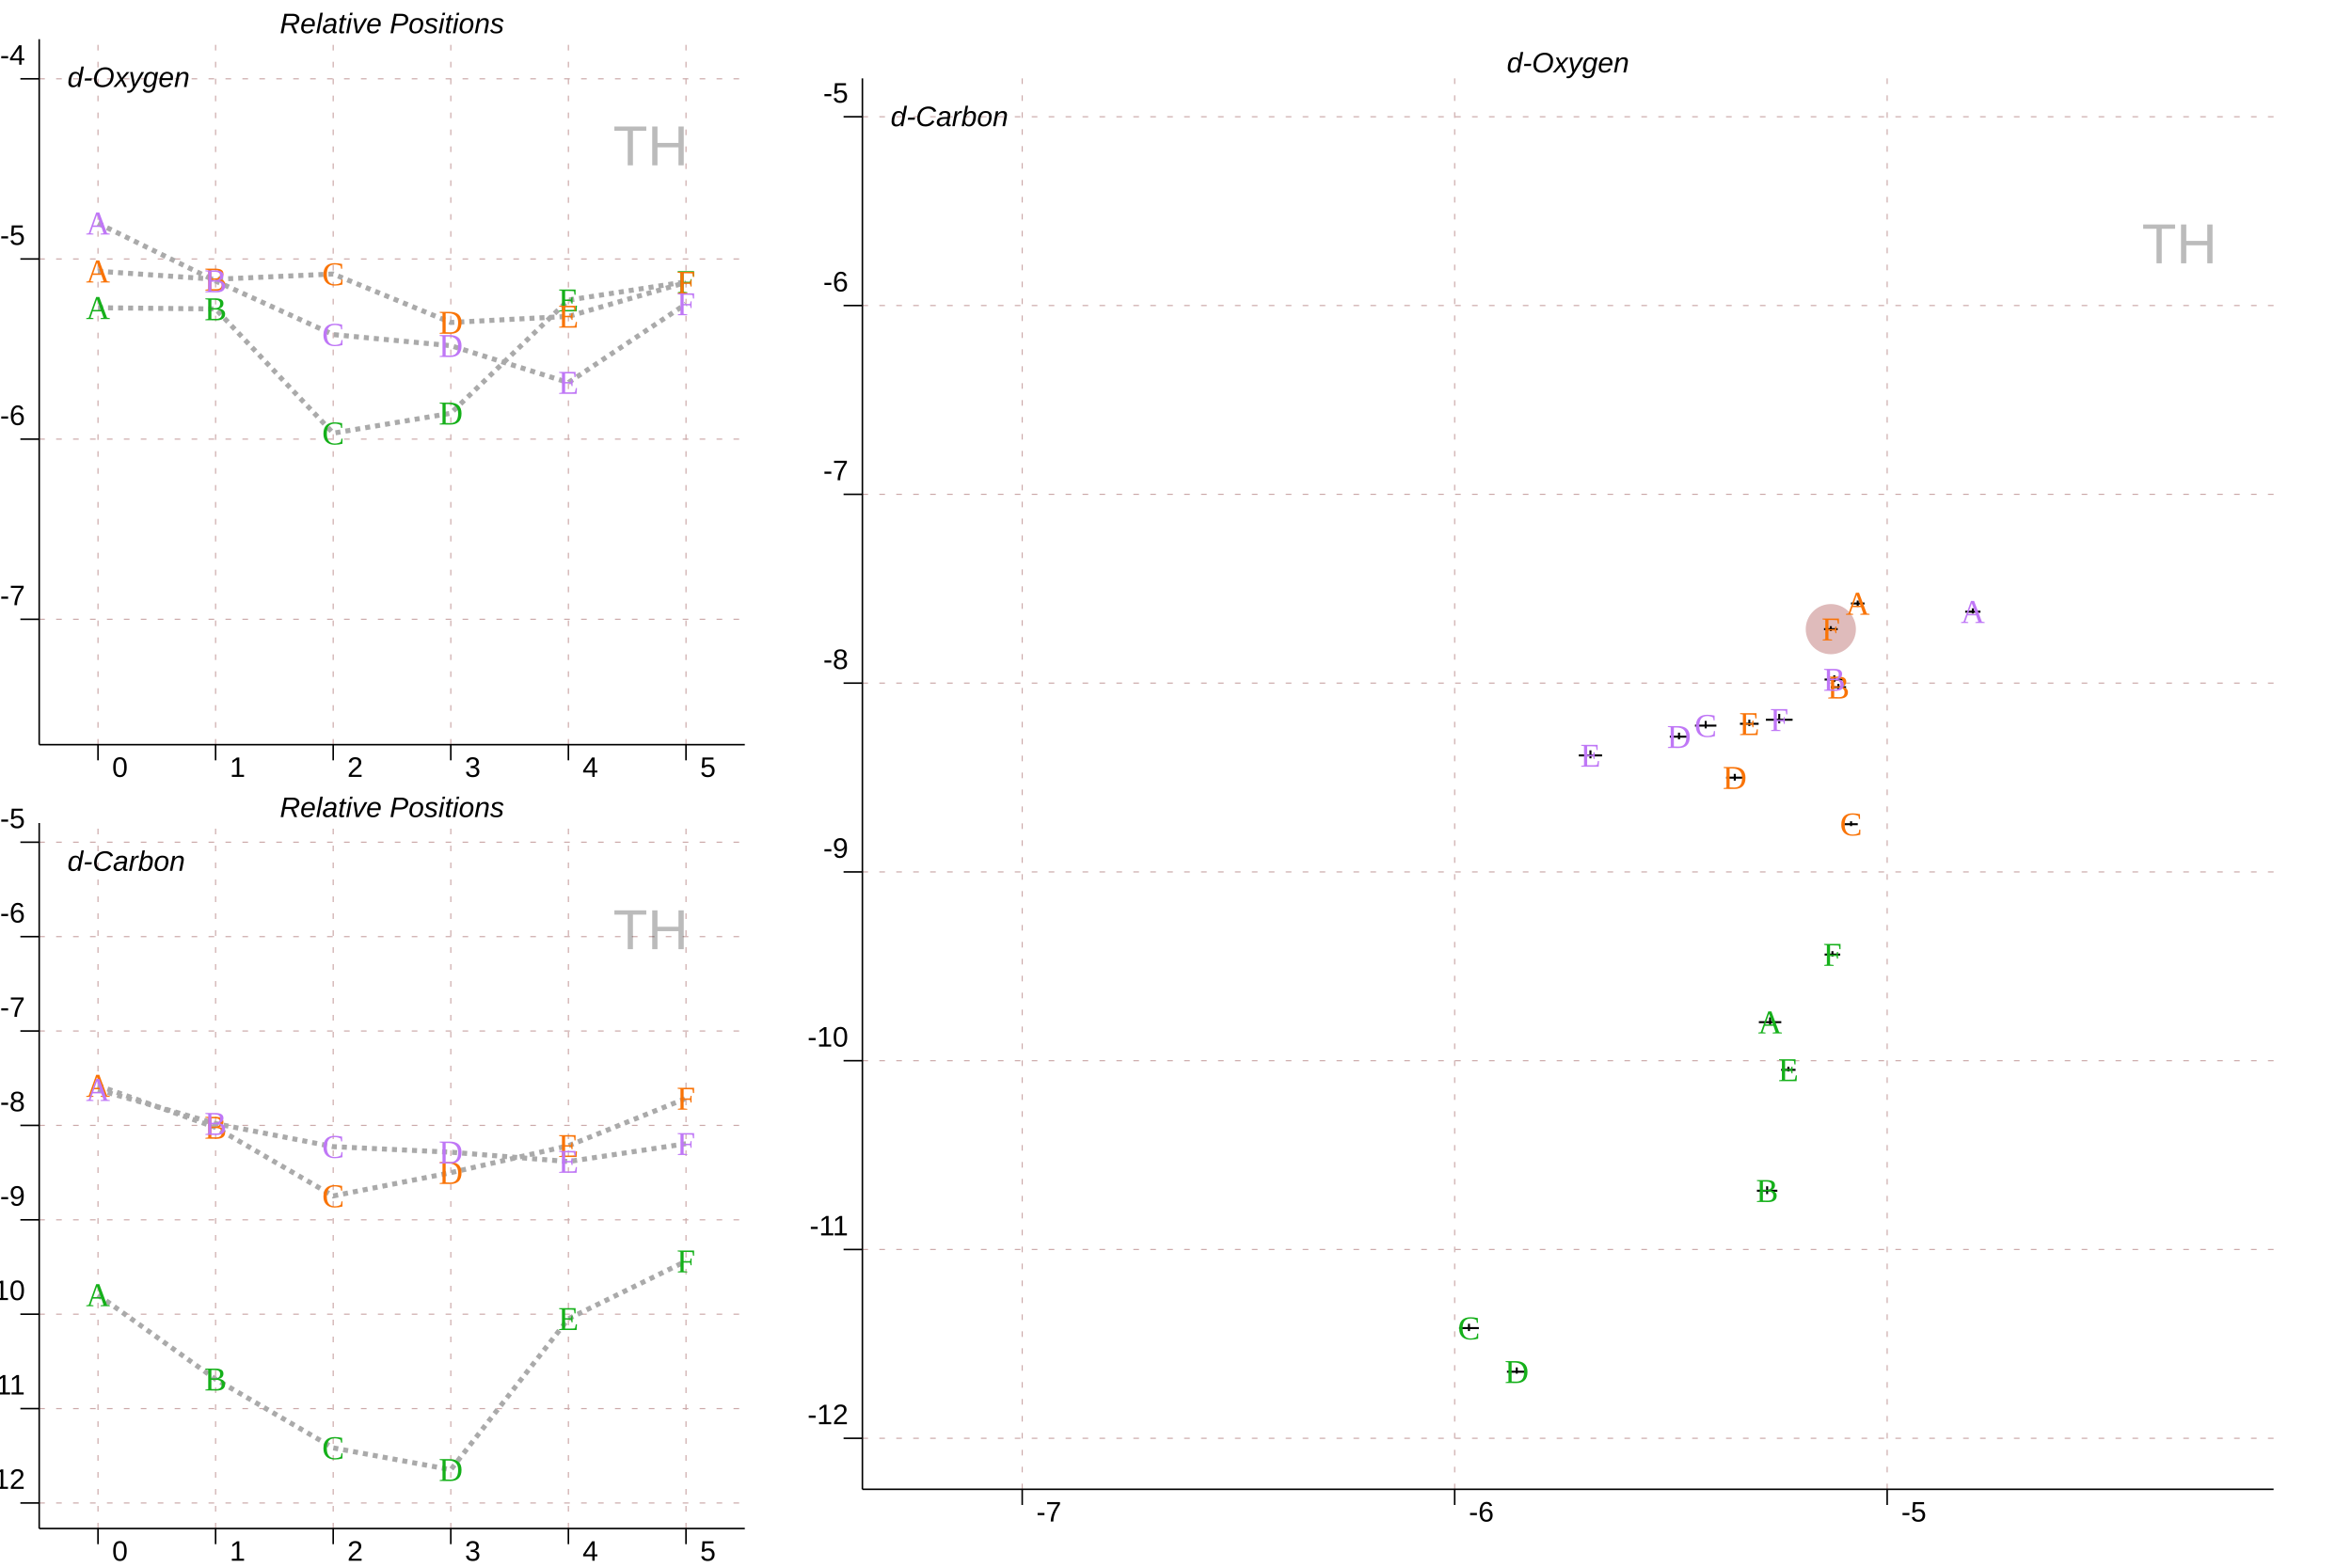
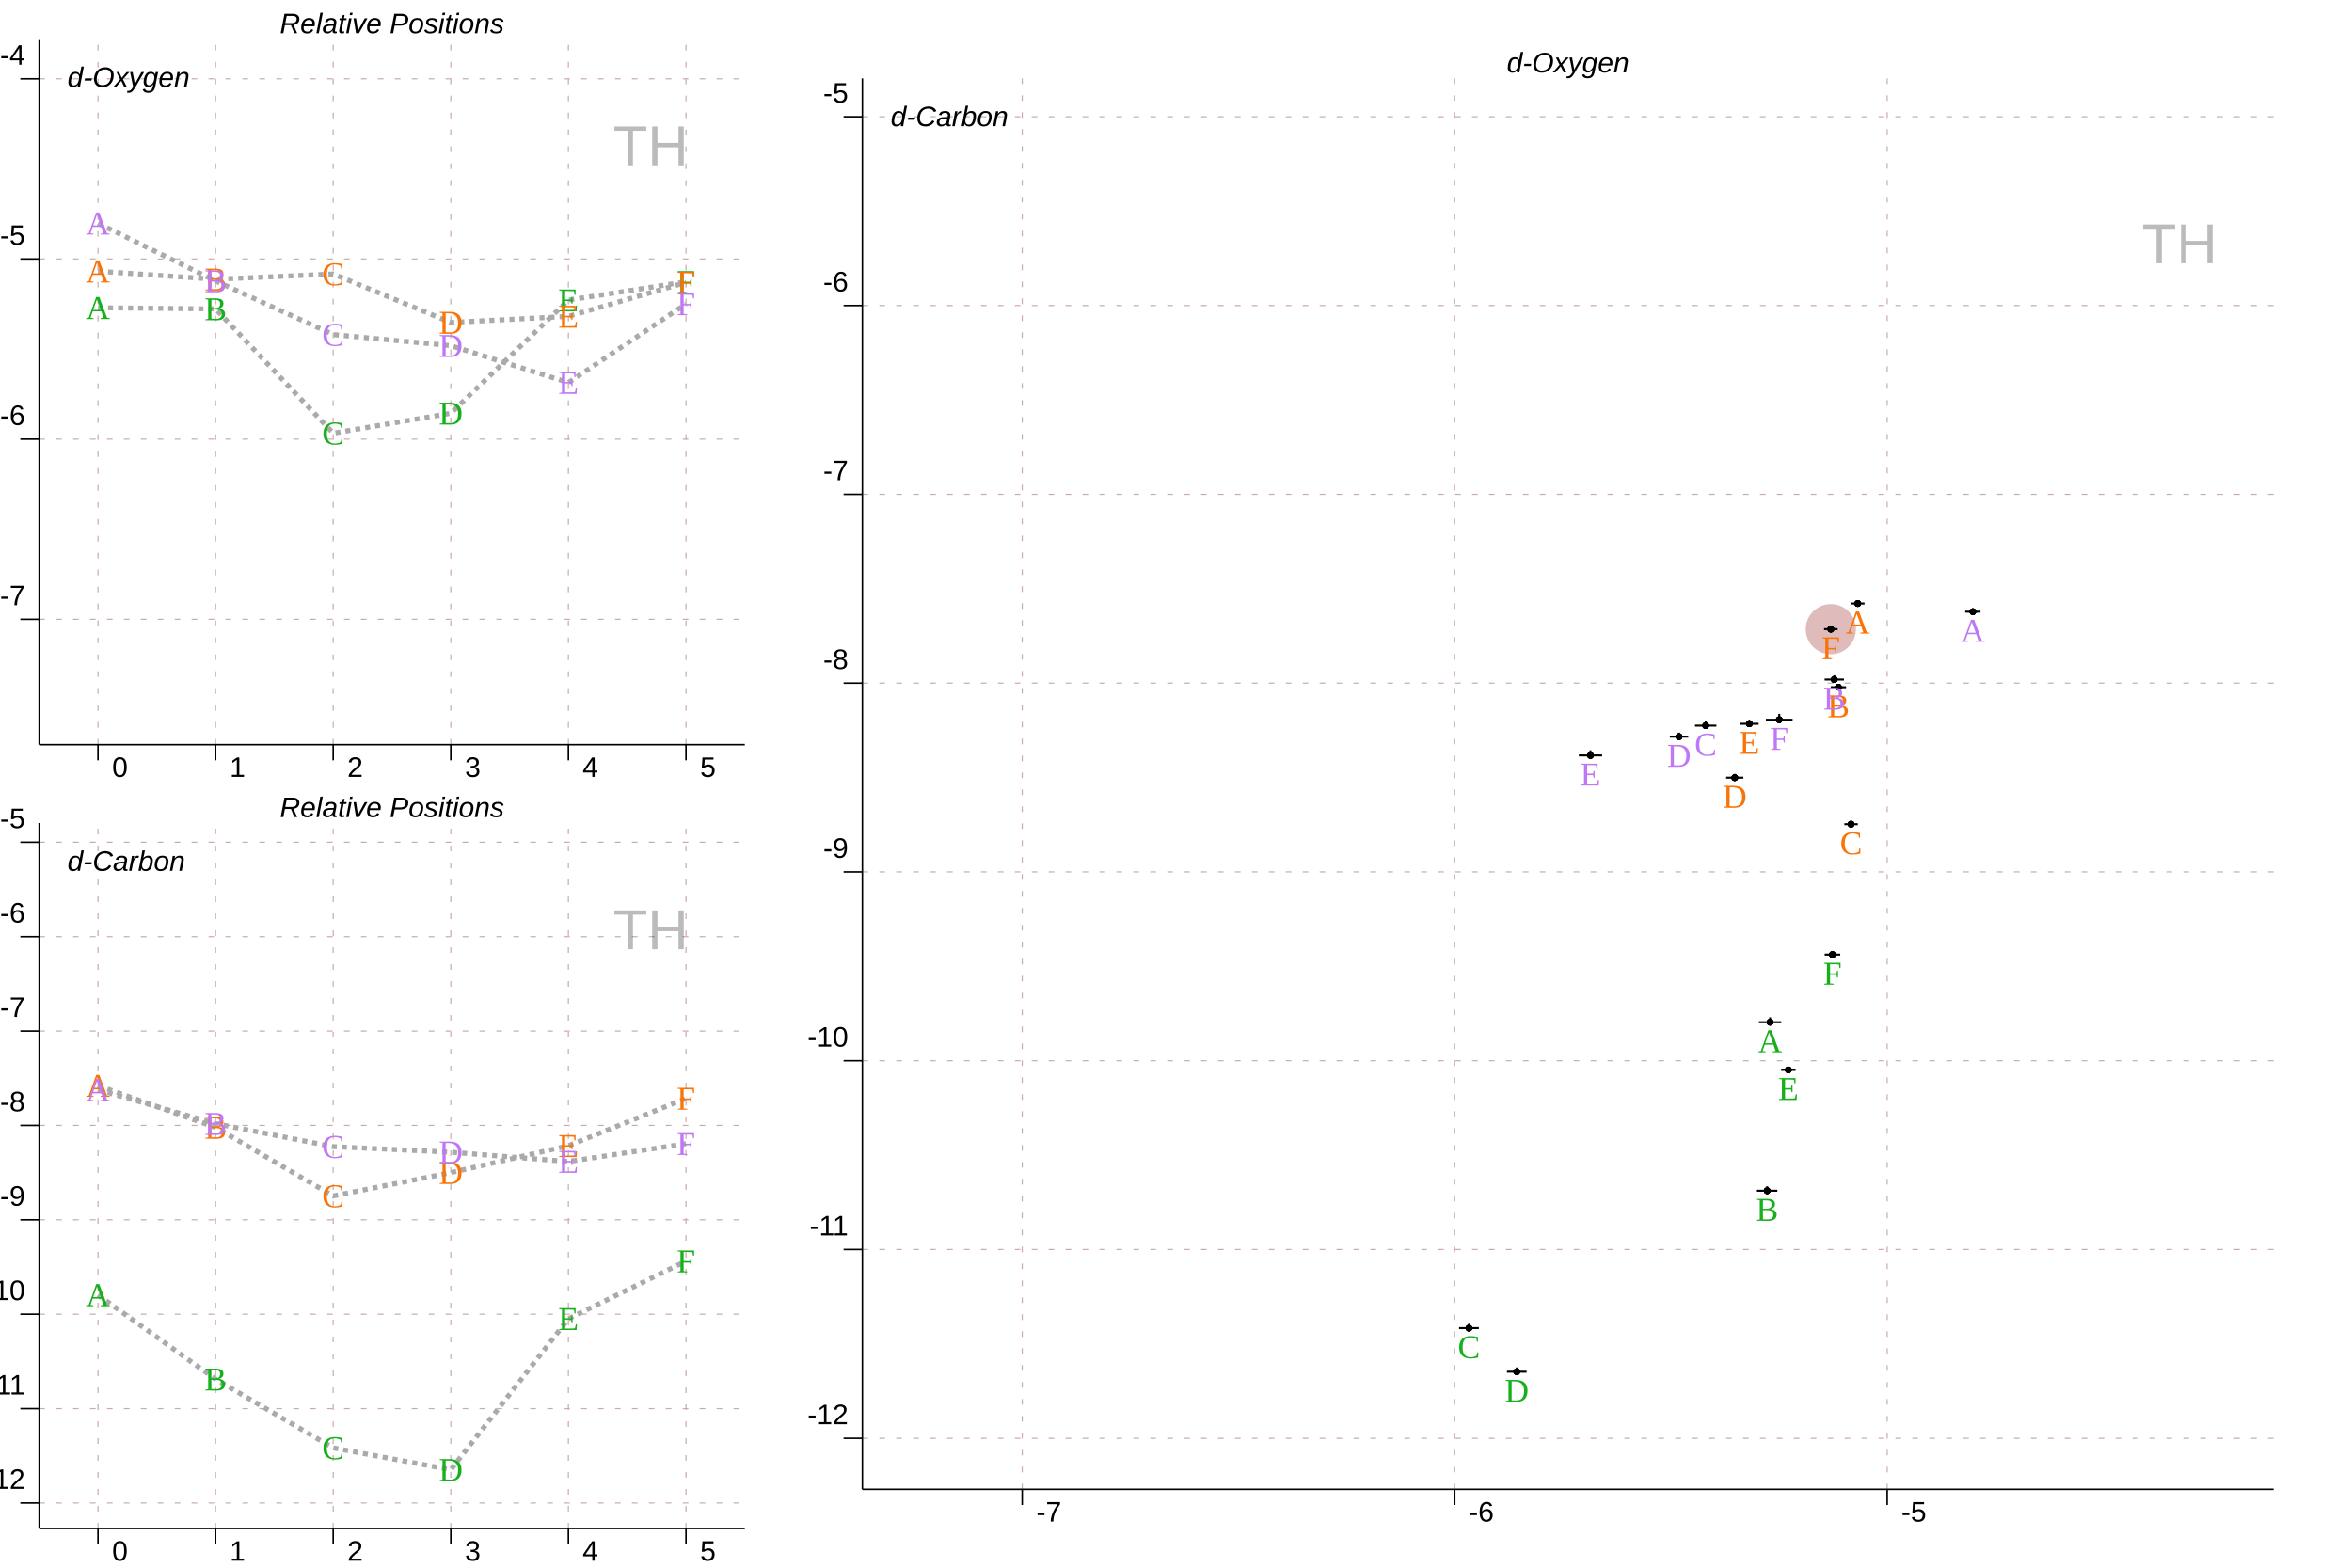
<svg xmlns="http://www.w3.org/2000/svg" height="1000" version="1.1" viewBox="0 0 1500 1000" width="1500">
  <g>
    <g transform="matrix(1.00,0.00,0.00,1.00,0.00,0.00)">
      <g>
        <g transform="matrix(1.00,0.00,0.00,1.00,0.00,0.00)">
          <svg height="1000" version="1.1" viewBox="0 0 500 1000" width="500">
            <g>
              <g transform="matrix(1.00,0.00,0.00,1.00,0.00,0.00)">
                <g>
                  <g transform="matrix(1.00,0.00,0.00,1.00,0.00,0.00)">
                    <svg height="500" version="1.1" viewBox="0 0 500 500" width="500">
                      <g>
                        <g stroke-dasharray="3.6 7.2" stroke-width="0.72" stroke="#caa">
                          <line x1="62.50" x2="62.50" y1="475.00" y2="25.00" />
                          <line x1="137.50" x2="137.50" y1="475.00" y2="25.00" />
                          <line x1="212.50" x2="212.50" y1="475.00" y2="25.00" />
                          <line x1="287.50" x2="287.50" y1="475.00" y2="25.00" />
                          <line x1="362.50" x2="362.50" y1="475.00" y2="25.00" />
                          <line x1="437.50" x2="437.50" y1="475.00" y2="25.00" />
                          <line x1="25.00" x2="475.00" y1="395.03" y2="395.03" />
                          <line x1="25.00" x2="475.00" y1="280.11" y2="280.11" />
                          <line x1="25.00" x2="475.00" y1="165.19" y2="165.19" />
                          <line x1="25.00" x2="475.00" y1="50.27" y2="50.27" />
                        </g>
                        <g>
                          <text dominant-baseline="hanging" dx="-36.0" dy="18.0" fill="#0004" font-family="Arial, sans-serif" font-size="36" stroke="none" text-anchor="end" x="475.00" y="62.50">TH</text>
                        </g>
                        <g>
                          <text dominant-baseline="text-bottom" dy="0" fill="black" font-family="Arial, sans-serif" font-size="18.0" font-style="italic" stroke="none" text-anchor="middle" x="250.00" y="25.00">Relative Positions</text>
                        </g>
                        <g>
                          <text dominant-baseline="hanging" dx="18.0" dy="18.0" fill="black" font-family="Arial, sans-serif" font-size="18.0" font-style="italic" stroke="none" text-anchor="beginning" text-orientation="sideways" x="25.00" y="25.00">d-Oxygen</text>
                        </g>
                        <polyline fill="none" points="62.50,196.30 137.50,197.08 212.50,276.32 287.50,263.61 362.50,191.45 437.50,179.73" stroke-dasharray="3.2 3.2" stroke-width="3.2" stroke="#aaa" />
                        <polyline fill="none" points="62.50,173.01 137.50,178.14 212.50,174.78 287.50,205.69 362.50,201.82 437.50,180.16" stroke-dasharray="3.2 3.2" stroke-width="3.2" stroke="#aaa" />
                        <polyline fill="none" points="62.50,142.42 137.50,179.24 212.50,213.41 287.50,220.50 362.50,244.03 437.50,193.87" stroke-dasharray="3.2 3.2" stroke-width="3.2" stroke="#aaa" />
                        <g>
                          <text dominant-baseline="central" fill="#15b01a" font-size="21.333" stroke="none" text-anchor="middle" x="62.50" y="196.30">A</text>
                          <text dominant-baseline="central" fill="#15b01a" font-size="21.333" stroke="none" text-anchor="middle" x="137.50" y="197.08">B</text>
                          <text dominant-baseline="central" fill="#15b01a" font-size="21.333" stroke="none" text-anchor="middle" x="212.50" y="276.32">C</text>
                          <text dominant-baseline="central" fill="#15b01a" font-size="21.333" stroke="none" text-anchor="middle" x="287.50" y="263.61">D</text>
                          <text dominant-baseline="central" fill="#15b01a" font-size="21.333" stroke="none" text-anchor="middle" x="362.50" y="191.45">E</text>
                          <text dominant-baseline="central" fill="#15b01a" font-size="21.333" stroke="none" text-anchor="middle" x="437.50" y="179.73">F</text>
                        </g>
                        <g>
                          <text dominant-baseline="central" fill="#f97306" font-size="21.333" stroke="none" text-anchor="middle" x="62.50" y="173.01">A</text>
                          <text dominant-baseline="central" fill="#f97306" font-size="21.333" stroke="none" text-anchor="middle" x="137.50" y="178.14">B</text>
                          <text dominant-baseline="central" fill="#f97306" font-size="21.333" stroke="none" text-anchor="middle" x="212.50" y="174.78">C</text>
                          <text dominant-baseline="central" fill="#f97306" font-size="21.333" stroke="none" text-anchor="middle" x="287.50" y="205.69">D</text>
                          <text dominant-baseline="central" fill="#f97306" font-size="21.333" stroke="none" text-anchor="middle" x="362.50" y="201.82">E</text>
                          <text dominant-baseline="central" fill="#f97306" font-size="21.333" stroke="none" text-anchor="middle" x="437.50" y="180.16">F</text>
                        </g>
                        <g>
                          <text dominant-baseline="central" fill="#bf77f6" font-size="21.333" stroke="none" text-anchor="middle" x="62.50" y="142.42">A</text>
                          <text dominant-baseline="central" fill="#bf77f6" font-size="21.333" stroke="none" text-anchor="middle" x="137.50" y="179.24">B</text>
                          <text dominant-baseline="central" fill="#bf77f6" font-size="21.333" stroke="none" text-anchor="middle" x="212.50" y="213.41">C</text>
                          <text dominant-baseline="central" fill="#bf77f6" font-size="21.333" stroke="none" text-anchor="middle" x="287.50" y="220.50">D</text>
                          <text dominant-baseline="central" fill="#bf77f6" font-size="21.333" stroke="none" text-anchor="middle" x="362.50" y="244.03">E</text>
                          <text dominant-baseline="central" fill="#bf77f6" font-size="21.333" stroke="none" text-anchor="middle" x="437.50" y="193.87">F</text>
                        </g>
                        <g stroke="black">
                          <line x1="62.50" x2="62.50" y1="475.00" y2="485.00" />
                          <line x1="137.50" x2="137.50" y1="475.00" y2="485.00" />
                          <line x1="212.50" x2="212.50" y1="475.00" y2="485.00" />
                          <line x1="287.50" x2="287.50" y1="475.00" y2="485.00" />
                          <line x1="362.50" x2="362.50" y1="475.00" y2="485.00" />
                          <line x1="437.50" x2="437.50" y1="475.00" y2="485.00" />
                          <g fill="black" font-family="Arial, sans-serif" font-size="18.0" stroke="none" text-anchor="start" transform="translate(9.0 0.0)">
                            <text x="62.50" y="495.57">0</text>
                            <text x="137.50" y="495.57">1</text>
                            <text x="212.50" y="495.57">2</text>
                            <text x="287.50" y="495.57">3</text>
                            <text x="362.50" y="495.57">4</text>
                            <text x="437.50" y="495.57">5</text>
                          </g>
                          <line x1="25.00" x2="475.00" y1="475.00" y2="475.00" />
                        </g>
                        <g stroke="black">
                          <line x1="25.00" x2="13.00" y1="395.03" y2="395.03" />
                          <line x1="25.00" x2="13.00" y1="280.11" y2="280.11" />
                          <line x1="25.00" x2="13.00" y1="165.19" y2="165.19" />
                          <line x1="25.00" x2="13.00" y1="50.27" y2="50.27" />
                          <g fill="black" font-family="Arial, sans-serif" font-size="18.0" stroke="none" text-anchor="end">
                            <text x="16.00" y="386.03">-7</text>
                            <text x="16.00" y="271.11">-6</text>
                            <text x="16.00" y="156.19">-5</text>
                            <text x="16.00" y="41.27">-4</text>
                          </g>
                          <line x1="25.00" x2="25.00" y1="475.00" y2="25.00" />
                        </g>
                      </g>
                    </svg>
                  </g>
                </g>
              </g>
              <g transform="matrix(1.00,0.00,0.00,1.00,0.00,500.00)">
                <g>
                  <g transform="matrix(1.00,0.00,0.00,1.00,0.00,0.00)">
                    <svg height="500" version="1.1" viewBox="0 0 500 500" width="500">
                      <g>
                        <g stroke-dasharray="3.6 7.2" stroke-width="0.72" stroke="#caa">
                          <line x1="62.50" x2="62.50" y1="475.00" y2="25.00" />
                          <line x1="137.50" x2="137.50" y1="475.00" y2="25.00" />
                          <line x1="212.50" x2="212.50" y1="475.00" y2="25.00" />
                          <line x1="287.50" x2="287.50" y1="475.00" y2="25.00" />
                          <line x1="362.50" x2="362.50" y1="475.00" y2="25.00" />
                          <line x1="437.50" x2="437.50" y1="475.00" y2="25.00" />
                          <line x1="25.00" x2="475.00" y1="458.73" y2="458.73" />
                          <line x1="25.00" x2="475.00" y1="398.52" y2="398.52" />
                          <line x1="25.00" x2="475.00" y1="338.30" y2="338.30" />
                          <line x1="25.00" x2="475.00" y1="278.09" y2="278.09" />
                          <line x1="25.00" x2="475.00" y1="217.87" y2="217.87" />
                          <line x1="25.00" x2="475.00" y1="157.66" y2="157.66" />
                          <line x1="25.00" x2="475.00" y1="97.45" y2="97.45" />
                          <line x1="25.00" x2="475.00" y1="37.23" y2="37.23" />
                        </g>
                        <g>
                          <text dominant-baseline="hanging" dx="-36.0" dy="18.0" fill="#0004" font-family="Arial, sans-serif" font-size="36" stroke="none" text-anchor="end" x="475.00" y="62.50">TH</text>
                        </g>
                        <g>
                          <text dominant-baseline="text-bottom" dy="0" fill="black" font-family="Arial, sans-serif" font-size="18.0" font-style="italic" stroke="none" text-anchor="middle" x="250.00" y="25.00">Relative Positions</text>
                        </g>
                        <g>
                          <text dominant-baseline="hanging" dx="18.0" dy="18.0" fill="black" font-family="Arial, sans-serif" font-size="18.0" font-style="italic" stroke="none" text-anchor="beginning" text-orientation="sideways" x="25.00" y="25.00">d-Carbon</text>
                        </g>
                        <polyline fill="none" points="62.50,326.01 137.50,379.77 212.50,423.58 287.50,437.50 362.50,341.22 437.50,304.45" stroke-dasharray="3.2 3.2" stroke-width="3.2" stroke="#aaa" />
                        <polyline fill="none" points="62.50,192.48 137.50,219.18 212.50,262.87 287.50,248.02 362.50,230.85 437.50,200.66" stroke-dasharray="3.2 3.2" stroke-width="3.2" stroke="#aaa" />
                        <polyline fill="none" points="62.50,195.10 137.50,216.73 212.50,231.43 287.50,234.96 362.50,240.93 437.50,229.55" stroke-dasharray="3.2 3.2" stroke-width="3.2" stroke="#aaa" />
                        <g>
                          <text dominant-baseline="central" fill="#15b01a" font-size="21.333" stroke="none" text-anchor="middle" x="62.50" y="326.01">A</text>
                          <text dominant-baseline="central" fill="#15b01a" font-size="21.333" stroke="none" text-anchor="middle" x="137.50" y="379.77">B</text>
                          <text dominant-baseline="central" fill="#15b01a" font-size="21.333" stroke="none" text-anchor="middle" x="212.50" y="423.58">C</text>
                          <text dominant-baseline="central" fill="#15b01a" font-size="21.333" stroke="none" text-anchor="middle" x="287.50" y="437.50">D</text>
                          <text dominant-baseline="central" fill="#15b01a" font-size="21.333" stroke="none" text-anchor="middle" x="362.50" y="341.22">E</text>
                          <text dominant-baseline="central" fill="#15b01a" font-size="21.333" stroke="none" text-anchor="middle" x="437.50" y="304.45">F</text>
                        </g>
                        <g>
                          <text dominant-baseline="central" fill="#f97306" font-size="21.333" stroke="none" text-anchor="middle" x="62.50" y="192.48">A</text>
                          <text dominant-baseline="central" fill="#f97306" font-size="21.333" stroke="none" text-anchor="middle" x="137.50" y="219.18">B</text>
                          <text dominant-baseline="central" fill="#f97306" font-size="21.333" stroke="none" text-anchor="middle" x="212.50" y="262.87">C</text>
                          <text dominant-baseline="central" fill="#f97306" font-size="21.333" stroke="none" text-anchor="middle" x="287.50" y="248.02">D</text>
                          <text dominant-baseline="central" fill="#f97306" font-size="21.333" stroke="none" text-anchor="middle" x="362.50" y="230.85">E</text>
                          <text dominant-baseline="central" fill="#f97306" font-size="21.333" stroke="none" text-anchor="middle" x="437.50" y="200.66">F</text>
                        </g>
                        <g>
                          <text dominant-baseline="central" fill="#bf77f6" font-size="21.333" stroke="none" text-anchor="middle" x="62.50" y="195.10">A</text>
                          <text dominant-baseline="central" fill="#bf77f6" font-size="21.333" stroke="none" text-anchor="middle" x="137.50" y="216.73">B</text>
                          <text dominant-baseline="central" fill="#bf77f6" font-size="21.333" stroke="none" text-anchor="middle" x="212.50" y="231.43">C</text>
                          <text dominant-baseline="central" fill="#bf77f6" font-size="21.333" stroke="none" text-anchor="middle" x="287.50" y="234.96">D</text>
                          <text dominant-baseline="central" fill="#bf77f6" font-size="21.333" stroke="none" text-anchor="middle" x="362.50" y="240.93">E</text>
                          <text dominant-baseline="central" fill="#bf77f6" font-size="21.333" stroke="none" text-anchor="middle" x="437.50" y="229.55">F</text>
                        </g>
                        <g stroke="black">
                          <line x1="62.50" x2="62.50" y1="475.00" y2="485.00" />
                          <line x1="137.50" x2="137.50" y1="475.00" y2="485.00" />
                          <line x1="212.50" x2="212.50" y1="475.00" y2="485.00" />
                          <line x1="287.50" x2="287.50" y1="475.00" y2="485.00" />
                          <line x1="362.50" x2="362.50" y1="475.00" y2="485.00" />
                          <line x1="437.50" x2="437.50" y1="475.00" y2="485.00" />
                          <g fill="black" font-family="Arial, sans-serif" font-size="18.0" stroke="none" text-anchor="start" transform="translate(9.0 0.0)">
                            <text x="62.50" y="495.57">0</text>
                            <text x="137.50" y="495.57">1</text>
                            <text x="212.50" y="495.57">2</text>
                            <text x="287.50" y="495.57">3</text>
                            <text x="362.50" y="495.57">4</text>
                            <text x="437.50" y="495.57">5</text>
                          </g>
                          <line x1="25.00" x2="475.00" y1="475.00" y2="475.00" />
                        </g>
                        <g stroke="black">
                          <line x1="25.00" x2="13.00" y1="458.73" y2="458.73" />
                          <line x1="25.00" x2="13.00" y1="398.52" y2="398.52" />
                          <line x1="25.00" x2="13.00" y1="338.30" y2="338.30" />
                          <line x1="25.00" x2="13.00" y1="278.09" y2="278.09" />
                          <line x1="25.00" x2="13.00" y1="217.87" y2="217.87" />
                          <line x1="25.00" x2="13.00" y1="157.66" y2="157.66" />
                          <line x1="25.00" x2="13.00" y1="97.45" y2="97.45" />
                          <line x1="25.00" x2="13.00" y1="37.23" y2="37.23" />
                          <g fill="black" font-family="Arial, sans-serif" font-size="18.0" stroke="none" text-anchor="end">
                            <text x="16.00" y="449.73">-12</text>
                            <text x="16.00" y="389.52">-11</text>
                            <text x="16.00" y="329.30">-10</text>
                            <text x="16.00" y="269.09">-9</text>
                            <text x="16.00" y="208.87">-8</text>
                            <text x="16.00" y="148.66">-7</text>
                            <text x="16.00" y="88.45">-6</text>
                            <text x="16.00" y="28.23">-5</text>
                          </g>
                          <line x1="25.00" x2="25.00" y1="475.00" y2="25.00" />
                        </g>
                      </g>
                    </svg>
                  </g>
                </g>
              </g>
            </g>
          </svg>
        </g>
        <g transform="matrix(1.00,0.00,0.00,1.00,500.00,0.00)">
          <svg height="1000" version="1.1" viewBox="0 0 1000 1000" width="1000">
            <g>
              <g stroke-dasharray="3.6 7.2" stroke-width="0.72" stroke="#caa">
                <line x1="151.92" x2="151.92" y1="950.00" y2="50.00" />
                <line x1="427.73" x2="427.73" y1="950.00" y2="50.00" />
                <line x1="703.55" x2="703.55" y1="950.00" y2="50.00" />
                <line x1="50.00" x2="950.00" y1="917.46" y2="917.46" />
                <line x1="50.00" x2="950.00" y1="797.03" y2="797.03" />
                <line x1="50.00" x2="950.00" y1="676.60" y2="676.60" />
                <line x1="50.00" x2="950.00" y1="556.18" y2="556.18" />
                <line x1="50.00" x2="950.00" y1="435.75" y2="435.75" />
                <line x1="50.00" x2="950.00" y1="315.32" y2="315.32" />
                <line x1="50.00" x2="950.00" y1="194.89" y2="194.89" />
                <line x1="50.00" x2="950.00" y1="74.47" y2="74.47" />
              </g>
              <g>
                <text dominant-baseline="hanging" dx="-36.0" dy="18.0" fill="#0004" font-family="Arial, sans-serif" font-size="36" stroke="none" text-anchor="end" x="950.00" y="125.00">TH</text>
              </g>
              <g>
                <text dominant-baseline="text-bottom" dy="0" fill="black" font-family="Arial, sans-serif" font-size="18.0" font-style="italic" stroke="none" text-anchor="middle" x="500.00" y="50.00">d-Oxygen</text>
              </g>
              <g>
                <text dominant-baseline="hanging" dx="18.0" dy="18.0" fill="black" font-family="Arial, sans-serif" font-size="18.0" font-style="italic" stroke="none" text-anchor="beginning" text-orientation="sideways" x="50.00" y="50.00">d-Carbon</text>
              </g>
              <g>
</g>
              <g>
                <circle cx="667.62" cy="401.32" fill="#8004" r="16.0" />
              </g>
              <g>
</g>
+               <g>
+                 <circle cx="436.84" cy="847.17" fill="black" r="2.133" />
+                 <circle cx="467.33" cy="875.00" fill="black" r="2.133" />
+                 <circle cx="627.00" cy="759.54" fill="black" r="2.133" />
+                 <circle cx="628.88" cy="652.02" fill="black" r="2.133" />
+                 <circle cx="640.53" cy="682.44" fill="black" r="2.133" />
+                 <circle cx="668.64" cy="608.89" fill="black" r="2.133" />
+               </g>
              <polyline fill="none" points="635.92,682.44 645.14,682.44" stroke-width="1.28" stroke="black" />
              <polyline fill="none" points="640.53,683.48 640.53,680.42" stroke-width="1.28" stroke="black" />
+               <g>
+                 <circle cx="436.84" cy="847.17" fill="black" r="2.133" />
+                 <circle cx="467.33" cy="875.00" fill="black" r="2.133" />
+                 <circle cx="627.00" cy="759.54" fill="black" r="2.133" />
+                 <circle cx="628.88" cy="652.02" fill="black" r="2.133" />
+                 <circle cx="640.53" cy="682.44" fill="black" r="2.133" />
+                 <circle cx="668.64" cy="608.89" fill="black" r="2.133" />
+               </g>
              <polyline fill="none" points="663.67,608.89 673.62,608.89" stroke-width="1.28" stroke="black" />
              <polyline fill="none" points="668.64,610.10 668.64,606.72" stroke-width="1.28" stroke="black" />
+               <g>
+                 <circle cx="436.84" cy="847.17" fill="black" r="2.133" />
+                 <circle cx="467.33" cy="875.00" fill="black" r="2.133" />
+                 <circle cx="627.00" cy="759.54" fill="black" r="2.133" />
+                 <circle cx="628.88" cy="652.02" fill="black" r="2.133" />
+                 <circle cx="640.53" cy="682.44" fill="black" r="2.133" />
+                 <circle cx="668.64" cy="608.89" fill="black" r="2.133" />
+               </g>
              <polyline fill="none" points="621.72,652.02 636.03,652.02" stroke-width="1.28" stroke="black" />
              <polyline fill="none" points="628.88,653.82 628.88,648.90" stroke-width="1.28" stroke="black" />
+               <g>
+                 <circle cx="436.84" cy="847.17" fill="black" r="2.133" />
+                 <circle cx="467.33" cy="875.00" fill="black" r="2.133" />
+                 <circle cx="627.00" cy="759.54" fill="black" r="2.133" />
+                 <circle cx="628.88" cy="652.02" fill="black" r="2.133" />
+                 <circle cx="640.53" cy="682.44" fill="black" r="2.133" />
+                 <circle cx="668.64" cy="608.89" fill="black" r="2.133" />
+               </g>
              <polyline fill="none" points="620.49,759.54 633.51,759.54" stroke-width="1.28" stroke="black" />
              <polyline fill="none" points="627.00,761.71 627.00,756.70" stroke-width="1.28" stroke="black" />
+               <g>
+                 <circle cx="436.84" cy="847.17" fill="black" r="2.133" />
+                 <circle cx="467.33" cy="875.00" fill="black" r="2.133" />
+                 <circle cx="627.00" cy="759.54" fill="black" r="2.133" />
+                 <circle cx="628.88" cy="652.02" fill="black" r="2.133" />
+                 <circle cx="640.53" cy="682.44" fill="black" r="2.133" />
+                 <circle cx="668.64" cy="608.89" fill="black" r="2.133" />
+               </g>
              <polyline fill="none" points="430.53,847.17 443.14,847.17" stroke-width="1.28" stroke="black" />
              <polyline fill="none" points="436.84,849.05 436.84,844.41" stroke-width="1.28" stroke="black" />
+               <g>
+                 <circle cx="436.84" cy="847.17" fill="black" r="2.133" />
+                 <circle cx="467.33" cy="875.00" fill="black" r="2.133" />
+                 <circle cx="627.00" cy="759.54" fill="black" r="2.133" />
+                 <circle cx="628.88" cy="652.02" fill="black" r="2.133" />
+                 <circle cx="640.53" cy="682.44" fill="black" r="2.133" />
+                 <circle cx="668.64" cy="608.89" fill="black" r="2.133" />
+               </g>
              <polyline fill="none" points="461.06,875.00 473.60,875.00" stroke-width="1.28" stroke="black" />
              <polyline fill="none" points="467.33,876.23 467.33,872.26" stroke-width="1.28" stroke="black" />
+               <g>
+                 <circle cx="606.35" cy="496.05" fill="black" r="2.133" />
+                 <circle cx="615.64" cy="461.69" fill="black" r="2.133" />
+                 <circle cx="667.62" cy="401.32" fill="black" r="2.133" />
+                 <circle cx="672.46" cy="438.36" fill="black" r="2.133" />
+                 <circle cx="680.53" cy="525.74" fill="black" r="2.133" />
+                 <circle cx="684.78" cy="384.96" fill="black" r="2.133" />
+               </g>
              <polyline fill="none" points="680.46,384.96 689.10,384.96" stroke-width="1.28" stroke="black" />
              <polyline fill="none" points="684.78,387.08 684.78,383.07" stroke-width="1.28" stroke="black" />
+               <g>
+                 <circle cx="606.35" cy="496.05" fill="black" r="2.133" />
+                 <circle cx="615.64" cy="461.69" fill="black" r="2.133" />
+                 <circle cx="667.62" cy="401.32" fill="black" r="2.133" />
+                 <circle cx="672.46" cy="438.36" fill="black" r="2.133" />
+                 <circle cx="680.53" cy="525.74" fill="black" r="2.133" />
+                 <circle cx="684.78" cy="384.96" fill="black" r="2.133" />
+               </g>
              <polyline fill="none" points="667.58,438.36 677.34,438.36" stroke-width="1.28" stroke="black" />
              <polyline fill="none" points="672.46,439.78 672.46,436.23" stroke-width="1.28" stroke="black" />
+               <g>
+                 <circle cx="606.35" cy="496.05" fill="black" r="2.133" />
+                 <circle cx="615.64" cy="461.69" fill="black" r="2.133" />
+                 <circle cx="667.62" cy="401.32" fill="black" r="2.133" />
+                 <circle cx="672.46" cy="438.36" fill="black" r="2.133" />
+                 <circle cx="680.53" cy="525.74" fill="black" r="2.133" />
+                 <circle cx="684.78" cy="384.96" fill="black" r="2.133" />
+               </g>
              <polyline fill="none" points="676.25,525.74 684.81,525.74" stroke-width="1.28" stroke="black" />
              <polyline fill="none" points="680.53,526.96 680.53,523.87" stroke-width="1.28" stroke="black" />
+               <g>
+                 <circle cx="606.35" cy="496.05" fill="black" r="2.133" />
+                 <circle cx="615.64" cy="461.69" fill="black" r="2.133" />
+                 <circle cx="667.62" cy="401.32" fill="black" r="2.133" />
+                 <circle cx="672.46" cy="438.36" fill="black" r="2.133" />
+                 <circle cx="680.53" cy="525.74" fill="black" r="2.133" />
+                 <circle cx="684.78" cy="384.96" fill="black" r="2.133" />
+               </g>
              <polyline fill="none" points="600.85,496.05 611.85,496.05" stroke-width="1.28" stroke="black" />
              <polyline fill="none" points="606.35,497.94 606.35,493.65" stroke-width="1.28" stroke="black" />
+               <g>
+                 <circle cx="606.35" cy="496.05" fill="black" r="2.133" />
+                 <circle cx="615.64" cy="461.69" fill="black" r="2.133" />
+                 <circle cx="667.62" cy="401.32" fill="black" r="2.133" />
+                 <circle cx="672.46" cy="438.36" fill="black" r="2.133" />
+                 <circle cx="680.53" cy="525.74" fill="black" r="2.133" />
+                 <circle cx="684.78" cy="384.96" fill="black" r="2.133" />
+               </g>
              <polyline fill="none" points="609.68,461.69 621.59,461.69" stroke-width="1.28" stroke="black" />
              <polyline fill="none" points="615.64,463.13 615.64,459.09" stroke-width="1.28" stroke="black" />
+               <g>
+                 <circle cx="606.35" cy="496.05" fill="black" r="2.133" />
+                 <circle cx="615.64" cy="461.69" fill="black" r="2.133" />
+                 <circle cx="667.62" cy="401.32" fill="black" r="2.133" />
+                 <circle cx="672.46" cy="438.36" fill="black" r="2.133" />
+                 <circle cx="680.53" cy="525.74" fill="black" r="2.133" />
+                 <circle cx="684.78" cy="384.96" fill="black" r="2.133" />
+               </g>
              <polyline fill="none" points="663.28,401.32 671.96,401.32" stroke-width="1.28" stroke="black" />
              <polyline fill="none" points="667.62,402.58 667.62,399.43" stroke-width="1.28" stroke="black" />
+               <g>
+                 <circle cx="514.32" cy="481.87" fill="black" r="2.133" />
+                 <circle cx="570.80" cy="469.91" fill="black" r="2.133" />
+                 <circle cx="587.81" cy="462.86" fill="black" r="2.133" />
+                 <circle cx="634.71" cy="459.11" fill="black" r="2.133" />
+                 <circle cx="669.82" cy="433.46" fill="black" r="2.133" />
+                 <circle cx="758.18" cy="390.19" fill="black" r="2.133" />
+               </g>
              <polyline fill="none" points="753.32,390.19 763.04,390.19" stroke-width="1.28" stroke="black" />
              <polyline fill="none" points="758.18,391.37 758.18,388.07" stroke-width="1.28" stroke="black" />
+               <g>
+                 <circle cx="514.32" cy="481.87" fill="black" r="2.133" />
+                 <circle cx="570.80" cy="469.91" fill="black" r="2.133" />
+                 <circle cx="587.81" cy="462.86" fill="black" r="2.133" />
+                 <circle cx="634.71" cy="459.11" fill="black" r="2.133" />
+                 <circle cx="669.82" cy="433.46" fill="black" r="2.133" />
+                 <circle cx="758.18" cy="390.19" fill="black" r="2.133" />
+               </g>
              <polyline fill="none" points="663.63,433.46 676.01,433.46" stroke-width="1.28" stroke="black" />
              <polyline fill="none" points="669.82,435.07 669.82,430.75" stroke-width="1.28" stroke="black" />
+               <g>
+                 <circle cx="514.32" cy="481.87" fill="black" r="2.133" />
+                 <circle cx="570.80" cy="469.91" fill="black" r="2.133" />
+                 <circle cx="587.81" cy="462.86" fill="black" r="2.133" />
+                 <circle cx="634.71" cy="459.11" fill="black" r="2.133" />
+                 <circle cx="669.82" cy="433.46" fill="black" r="2.133" />
+                 <circle cx="758.18" cy="390.19" fill="black" r="2.133" />
+               </g>
              <polyline fill="none" points="580.99,462.86 594.64,462.86" stroke-width="1.28" stroke="black" />
              <polyline fill="none" points="587.81,464.61 587.81,459.88" stroke-width="1.28" stroke="black" />
+               <g>
+                 <circle cx="514.32" cy="481.87" fill="black" r="2.133" />
+                 <circle cx="570.80" cy="469.91" fill="black" r="2.133" />
+                 <circle cx="587.81" cy="462.86" fill="black" r="2.133" />
+                 <circle cx="634.71" cy="459.11" fill="black" r="2.133" />
+                 <circle cx="669.82" cy="433.46" fill="black" r="2.133" />
+                 <circle cx="758.18" cy="390.19" fill="black" r="2.133" />
+               </g>
              <polyline fill="none" points="564.92,469.91 576.67,469.91" stroke-width="1.28" stroke="black" />
              <polyline fill="none" points="570.80,471.64 570.80,467.35" stroke-width="1.28" stroke="black" />
+               <g>
+                 <circle cx="514.32" cy="481.87" fill="black" r="2.133" />
+                 <circle cx="570.80" cy="469.91" fill="black" r="2.133" />
+                 <circle cx="587.81" cy="462.86" fill="black" r="2.133" />
+                 <circle cx="634.71" cy="459.11" fill="black" r="2.133" />
+                 <circle cx="669.82" cy="433.46" fill="black" r="2.133" />
+                 <circle cx="758.18" cy="390.19" fill="black" r="2.133" />
+               </g>
              <polyline fill="none" points="506.89,481.87 521.74,481.87" stroke-width="1.28" stroke="black" />
              <polyline fill="none" points="514.32,483.73 514.32,478.63" stroke-width="1.28" stroke="black" />
+               <g>
+                 <circle cx="514.32" cy="481.87" fill="black" r="2.133" />
+                 <circle cx="570.80" cy="469.91" fill="black" r="2.133" />
+                 <circle cx="587.81" cy="462.86" fill="black" r="2.133" />
+                 <circle cx="634.71" cy="459.11" fill="black" r="2.133" />
+                 <circle cx="669.82" cy="433.46" fill="black" r="2.133" />
+                 <circle cx="758.18" cy="390.19" fill="black" r="2.133" />
+               </g>
              <polyline fill="none" points="626.18,459.11 643.24,459.11" stroke-width="1.28" stroke="black" />
              <polyline fill="none" points="634.71,461.42 634.71,455.38" stroke-width="1.28" stroke="black" />
              <g>
-                 <text dominant-baseline="central" fill="#15b01a" font-size="21.333" stroke="none" text-anchor="middle" x="436.84" y="847.17">C</text>
-                 <text dominant-baseline="central" fill="#15b01a" font-size="21.333" stroke="none" text-anchor="middle" x="467.33" y="875.00">D</text>
-                 <text dominant-baseline="central" fill="#15b01a" font-size="21.333" stroke="none" text-anchor="middle" x="627.00" y="759.54">B</text>
-                 <text dominant-baseline="central" fill="#15b01a" font-size="21.333" stroke="none" text-anchor="middle" x="628.88" y="652.02">A</text>
-                 <text dominant-baseline="central" fill="#15b01a" font-size="21.333" stroke="none" text-anchor="middle" x="640.53" y="682.44">E</text>
-                 <text dominant-baseline="central" fill="#15b01a" font-size="21.333" stroke="none" text-anchor="middle" x="668.64" y="608.89">F</text>
-               </g>
-               <g>
-                 <text dominant-baseline="central" fill="#f97306" font-size="21.333" stroke="none" text-anchor="middle" x="606.35" y="496.05">D</text>
-                 <text dominant-baseline="central" fill="#f97306" font-size="21.333" stroke="none" text-anchor="middle" x="615.64" y="461.69">E</text>
+                 <text dominant-baseline="central" dy="12" fill="#15b01a" font-size="21.333" stroke="none" text-anchor="middle" x="436.84" y="847.17">C</text>
+                 <text dominant-baseline="central" dy="12" fill="#15b01a" font-size="21.333" stroke="none" text-anchor="middle" x="467.33" y="875.00">D</text>
+                 <text dominant-baseline="central" dy="12" fill="#15b01a" font-size="21.333" stroke="none" text-anchor="middle" x="627.00" y="759.54">B</text>
+                 <text dominant-baseline="central" dy="12" fill="#15b01a" font-size="21.333" stroke="none" text-anchor="middle" x="628.88" y="652.02">A</text>
+                 <text dominant-baseline="central" dy="12" fill="#15b01a" font-size="21.333" stroke="none" text-anchor="middle" x="640.53" y="682.44">E</text>
+                 <text dominant-baseline="central" dy="12" fill="#15b01a" font-size="21.333" stroke="none" text-anchor="middle" x="668.64" y="608.89">F</text>
+               </g>
+               <g>
+                 <text dominant-baseline="central" dy="12" fill="#f97306" font-size="21.333" stroke="none" text-anchor="middle" x="606.35" y="496.05">D</text>
+                 <text dominant-baseline="central" dy="12" fill="#f97306" font-size="21.333" stroke="none" text-anchor="middle" x="615.64" y="461.69">E</text>
                <g>
-                   <text dominant-baseline="central" fill="#f97306" font-size="21.333" stroke="none" text-anchor="middle" tooltip="seems to have air" x="667.62" y="401.32">F</text>
+                   <text dominant-baseline="central" dy="12" fill="#f97306" font-size="21.333" stroke="none" text-anchor="middle" tooltip="seems to have air" x="667.62" y="401.32">F</text>
                </g>
-                 <text dominant-baseline="central" fill="#f97306" font-size="21.333" stroke="none" text-anchor="middle" x="672.46" y="438.36">B</text>
-                 <text dominant-baseline="central" fill="#f97306" font-size="21.333" stroke="none" text-anchor="middle" x="680.53" y="525.74">C</text>
-                 <text dominant-baseline="central" fill="#f97306" font-size="21.333" stroke="none" text-anchor="middle" x="684.78" y="384.96">A</text>
-               </g>
-               <g>
-                 <text dominant-baseline="central" fill="#bf77f6" font-size="21.333" stroke="none" text-anchor="middle" x="514.32" y="481.87">E</text>
-                 <text dominant-baseline="central" fill="#bf77f6" font-size="21.333" stroke="none" text-anchor="middle" x="570.80" y="469.91">D</text>
-                 <text dominant-baseline="central" fill="#bf77f6" font-size="21.333" stroke="none" text-anchor="middle" x="587.81" y="462.86">C</text>
-                 <text dominant-baseline="central" fill="#bf77f6" font-size="21.333" stroke="none" text-anchor="middle" x="634.71" y="459.11">F</text>
-                 <text dominant-baseline="central" fill="#bf77f6" font-size="21.333" stroke="none" text-anchor="middle" x="669.82" y="433.46">B</text>
-                 <text dominant-baseline="central" fill="#bf77f6" font-size="21.333" stroke="none" text-anchor="middle" x="758.18" y="390.19">A</text>
+                 <text dominant-baseline="central" dy="12" fill="#f97306" font-size="21.333" stroke="none" text-anchor="middle" x="672.46" y="438.36">B</text>
+                 <text dominant-baseline="central" dy="12" fill="#f97306" font-size="21.333" stroke="none" text-anchor="middle" x="680.53" y="525.74">C</text>
+                 <text dominant-baseline="central" dy="12" fill="#f97306" font-size="21.333" stroke="none" text-anchor="middle" x="684.78" y="384.96">A</text>
+               </g>
+               <g>
+                 <text dominant-baseline="central" dy="12" fill="#bf77f6" font-size="21.333" stroke="none" text-anchor="middle" x="514.32" y="481.87">E</text>
+                 <text dominant-baseline="central" dy="12" fill="#bf77f6" font-size="21.333" stroke="none" text-anchor="middle" x="570.80" y="469.91">D</text>
+                 <text dominant-baseline="central" dy="12" fill="#bf77f6" font-size="21.333" stroke="none" text-anchor="middle" x="587.81" y="462.86">C</text>
+                 <text dominant-baseline="central" dy="12" fill="#bf77f6" font-size="21.333" stroke="none" text-anchor="middle" x="634.71" y="459.11">F</text>
+                 <text dominant-baseline="central" dy="12" fill="#bf77f6" font-size="21.333" stroke="none" text-anchor="middle" x="669.82" y="433.46">B</text>
+                 <text dominant-baseline="central" dy="12" fill="#bf77f6" font-size="21.333" stroke="none" text-anchor="middle" x="758.18" y="390.19">A</text>
              </g>
              <g stroke="black">
                <line x1="151.92" x2="151.92" y1="950.00" y2="960.00" />
                <line x1="427.73" x2="427.73" y1="950.00" y2="960.00" />
                <line x1="703.55" x2="703.55" y1="950.00" y2="960.00" />
                <g fill="black" font-family="Arial, sans-serif" font-size="18.0" stroke="none" text-anchor="start" transform="translate(9.0 0.0)">
                  <text x="151.92" y="970.57">-7</text>
                  <text x="427.73" y="970.57">-6</text>
                  <text x="703.55" y="970.57">-5</text>
                </g>
                <line x1="50.00" x2="950.00" y1="950.00" y2="950.00" />
              </g>
              <g stroke="black">
                <line x1="50.00" x2="38.00" y1="917.46" y2="917.46" />
                <line x1="50.00" x2="38.00" y1="797.03" y2="797.03" />
                <line x1="50.00" x2="38.00" y1="676.60" y2="676.60" />
                <line x1="50.00" x2="38.00" y1="556.18" y2="556.18" />
                <line x1="50.00" x2="38.00" y1="435.75" y2="435.75" />
                <line x1="50.00" x2="38.00" y1="315.32" y2="315.32" />
                <line x1="50.00" x2="38.00" y1="194.89" y2="194.89" />
                <line x1="50.00" x2="38.00" y1="74.47" y2="74.47" />
                <g fill="black" font-family="Arial, sans-serif" font-size="18.0" stroke="none" text-anchor="end">
                  <text x="41.00" y="908.46">-12</text>
                  <text x="41.00" y="788.03">-11</text>
                  <text x="41.00" y="667.60">-10</text>
                  <text x="41.00" y="547.18">-9</text>
                  <text x="41.00" y="426.75">-8</text>
                  <text x="41.00" y="306.32">-7</text>
                  <text x="41.00" y="185.89">-6</text>
                  <text x="41.00" y="65.47">-5</text>
                </g>
                <line x1="50.00" x2="50.00" y1="950.00" y2="50.00" />
              </g>
            </g>
          </svg>
        </g>
      </g>
    </g>
  </g>
</svg>
